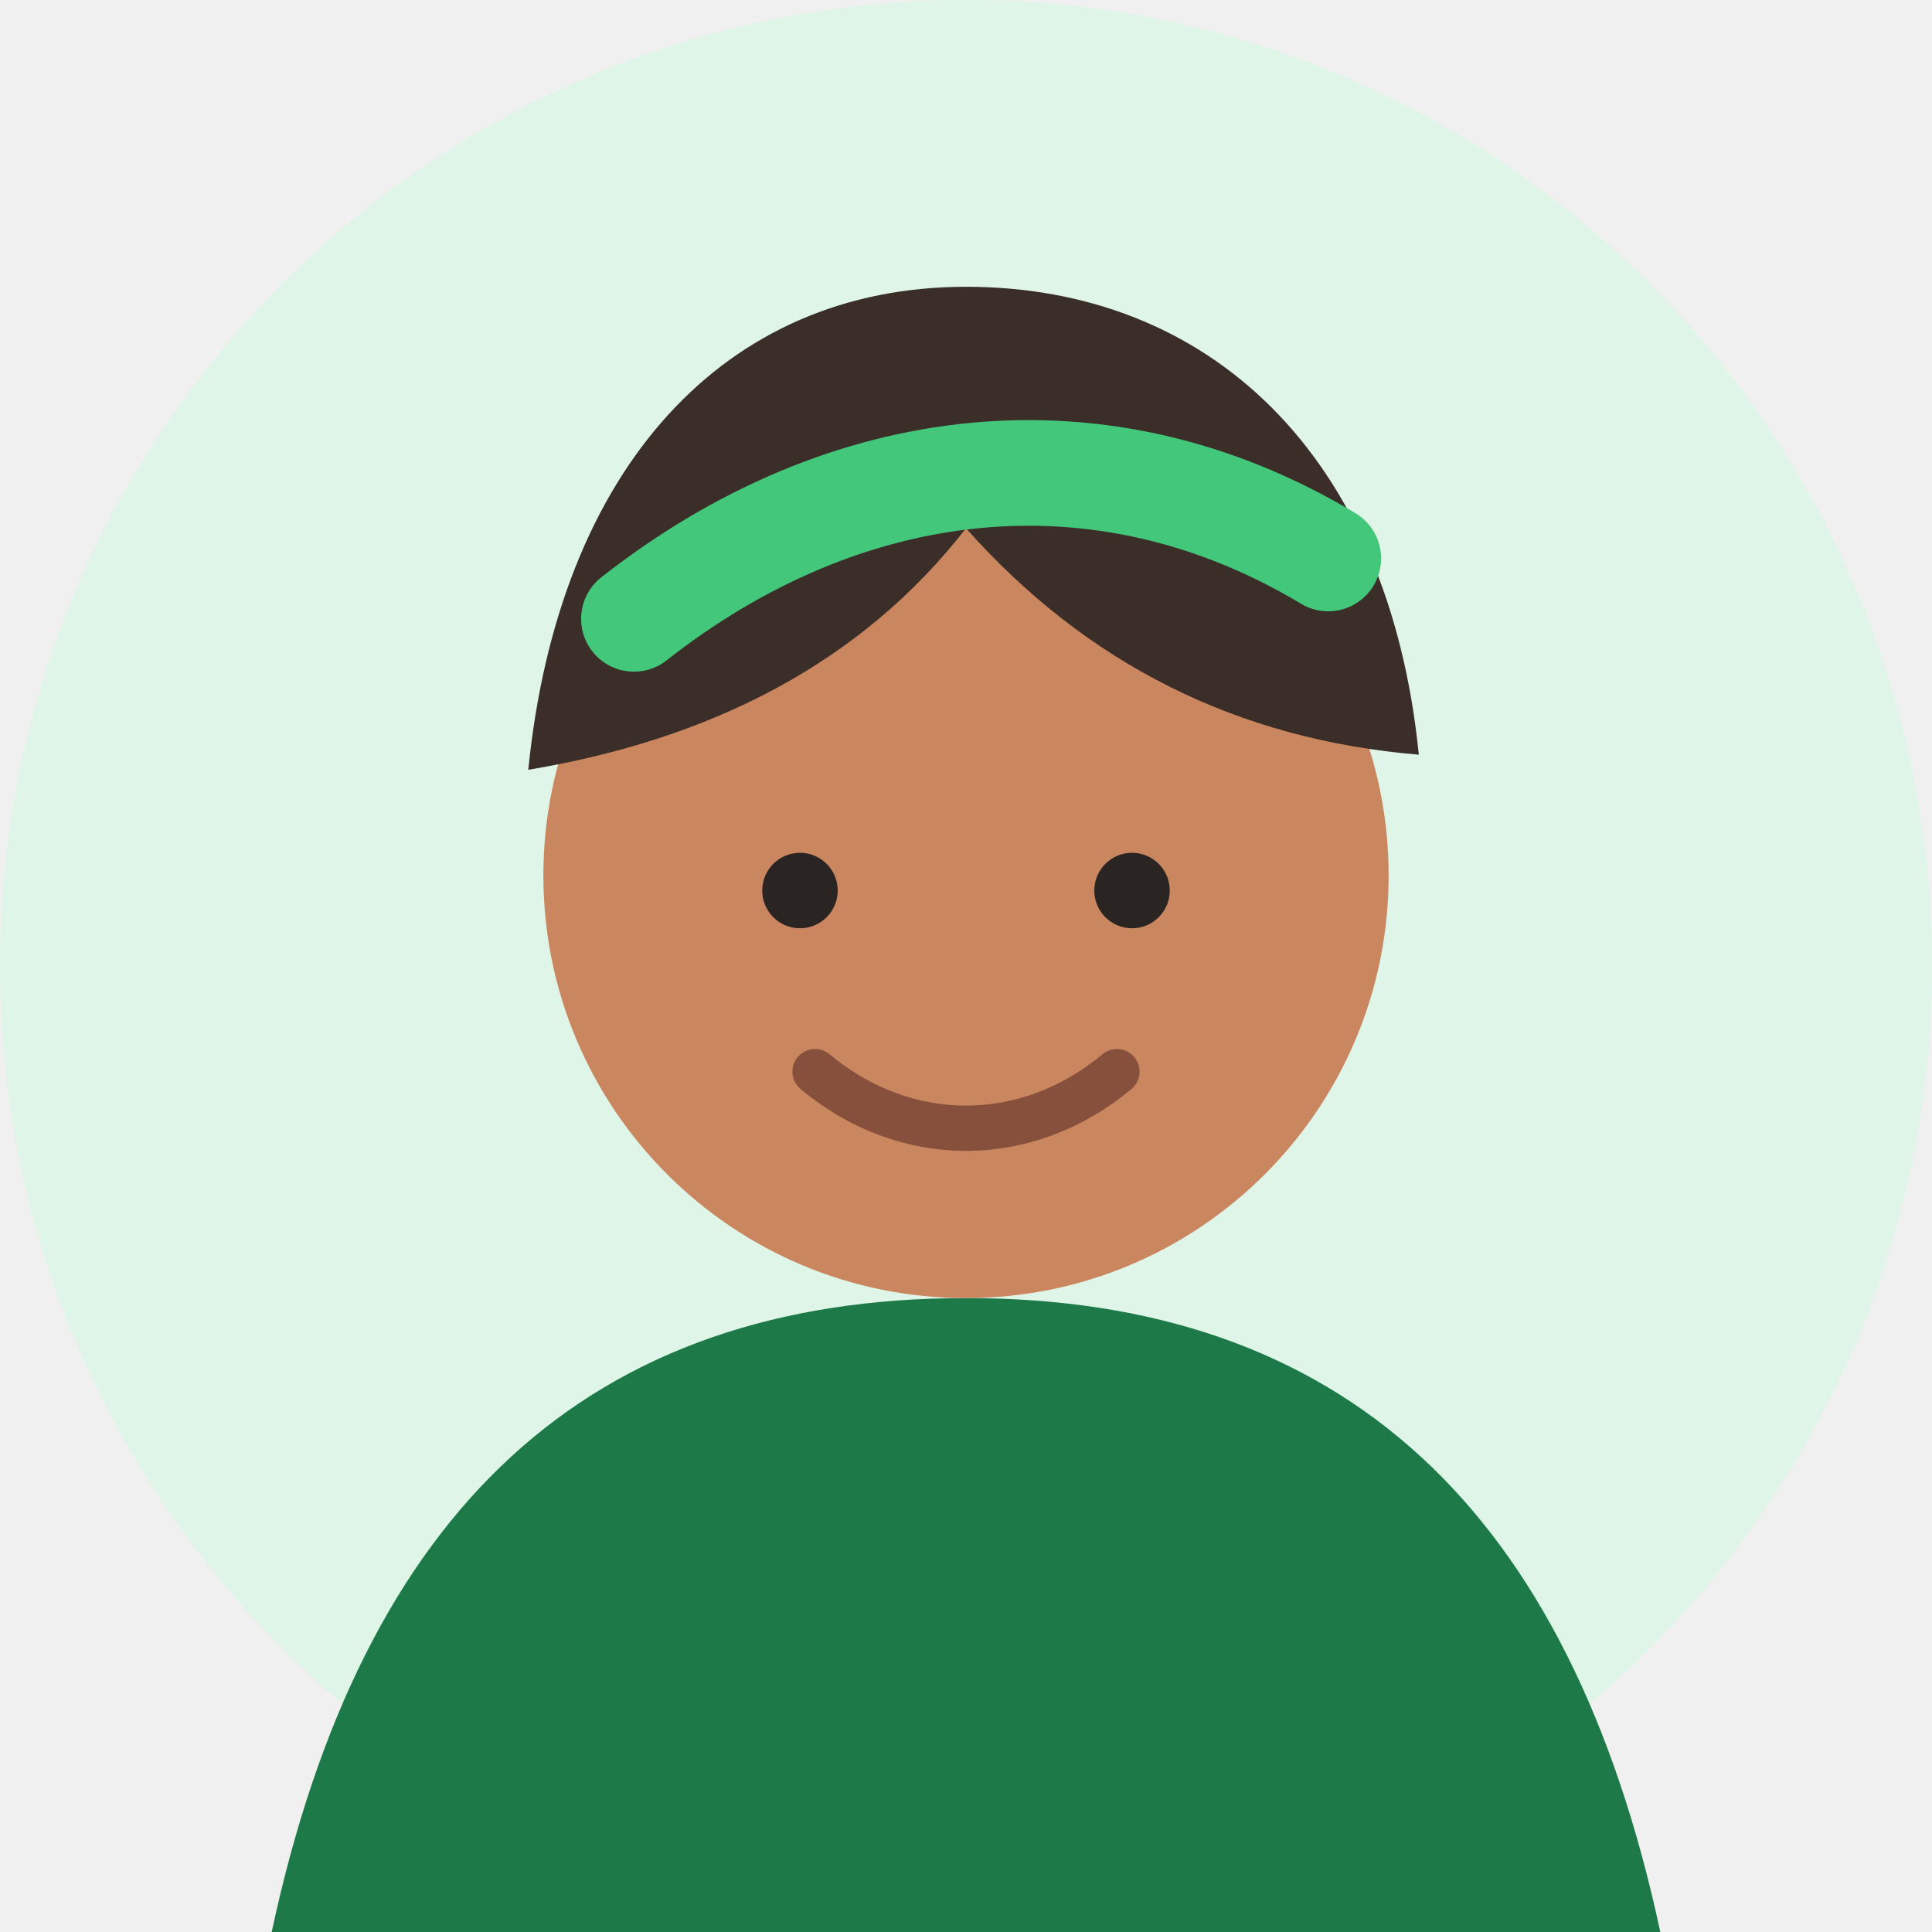
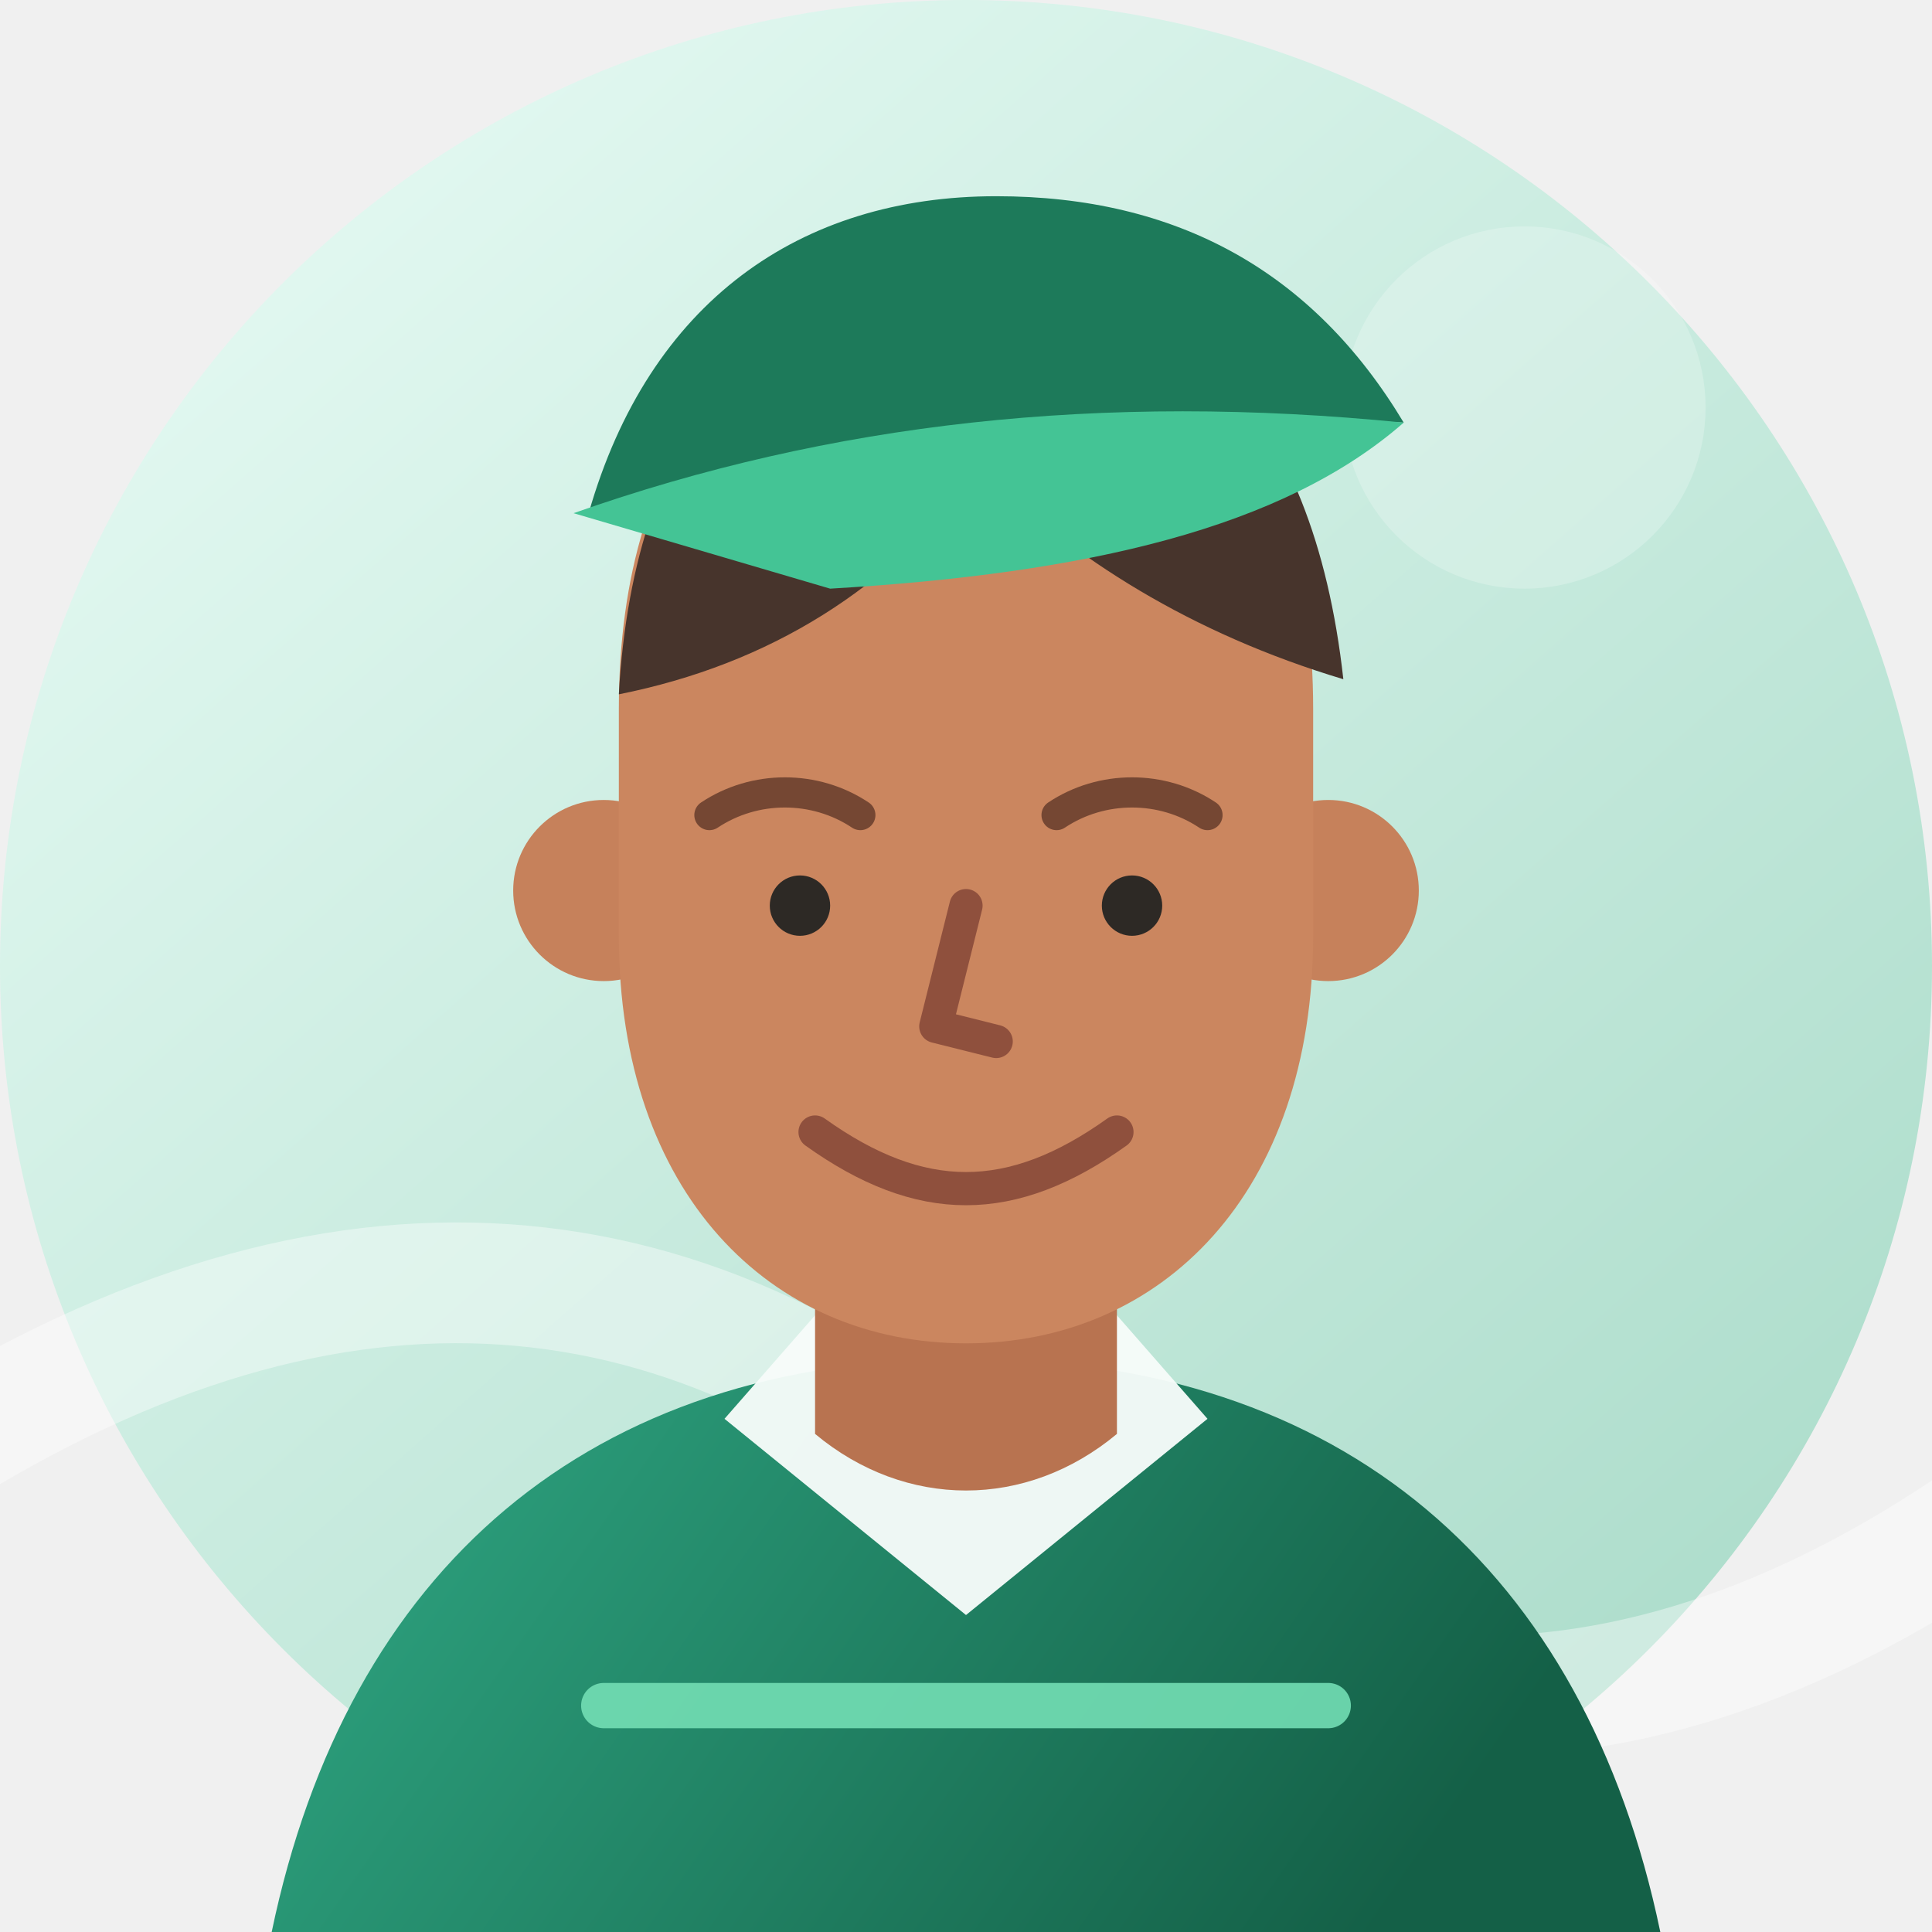
<svg xmlns="http://www.w3.org/2000/svg" viewBox="0 0 128 128" role="img" aria-labelledby="title">
-   <circle cx="64" cy="64" r="64" fill="#dff5e7" />
-   <path d="M18 128c6-28 21-42 46-42s40 14 46 42" fill="#1d7a48" />
-   <circle cx="64" cy="58" r="28" fill="#c9865f" />
-   <path d="M35 51c2-20 13-32 29-32s28 11 30 31c-12-1-22-6-30-15-7 9-17 14-29 16Z" fill="#3b2d28" />
-   <path d="M42 41c14-11 31-13 46-4" fill="none" stroke="#43c77a" stroke-width="7" stroke-linecap="round" />
-   <circle cx="53" cy="59" r="2.5" fill="#2a2522" />
-   <circle cx="75" cy="59" r="2.5" fill="#2a2522" />
-   <path d="M54 71c6 5 14 5 20 0" fill="none" stroke="#86503d" stroke-width="3" stroke-linecap="round" />
+   <defs>
+     <linearGradient id="bg" x1="15" y1="9" x2="112" y2="119" gradientUnits="userSpaceOnUse">
+       <stop stop-color="#e4f9f2" />
+       <stop offset="1" stop-color="#abdcca" />
+     </linearGradient>
+     <linearGradient id="shirt" x1="38" y1="91" x2="91" y2="128" gradientUnits="userSpaceOnUse">
+       <stop stop-color="#2a9a78" />
+       <stop offset="1" stop-color="#146047" />
+     </linearGradient>
+   </defs>
+   <circle cx="64" cy="64" r="64" fill="url(#bg)" />
+   <path d="M-7 98c27-18 51-17 72 1s45 18 70-1" fill="none" stroke="#fff" stroke-width="8" opacity=".4" />
+   <circle cx="101" cy="27" r="12" fill="#fff" opacity=".22" />
+   <path d="M18 128c5-24 21-38 46-38s41 14 46 38" fill="url(#shirt)" />
+   <path d="M48 94l16 13 16-13-7-8H55Z" fill="#f7fcfa" opacity=".96" />
+   <path d="M54 77h20v18c-6 5-14 5-20 0Z" fill="#b87350" />
+   <circle cx="40" cy="59" r="6" fill="#c6815b" />
+   <circle cx="88" cy="59" r="6" fill="#c6815b" />
+   <path d="M41 47c0-18 9-28 23-28s23 10 23 28v15c0 17-10 27-23 27S41 79 41 62Z" fill="#cb865f" />
+   <path d="M41 46c1-18 10-28 23-28 14 0 23 9 25 27-10-3-18-8-24-14-6 8-14 13-24 15Z" fill="#47342c" />
+   <path d="M39 34c4-14 14-21 27-21 12 0 21 5 27 15-17-1-35 1-54 6Z" fill="#1d7a5a" />
+   <path d="M38 34c17-6 35-8 55-6-8 7-21 10-38 11Z" fill="#44c495" />
+   <path d="M47 54c3-2 7-2 10 0m13 0c3-2 7-2 10 0" fill="none" stroke="#754733" stroke-width="2" stroke-linecap="round" />
+   <circle cx="53" cy="60" r="2" fill="#2d2925" />
+   <circle cx="75" cy="60" r="2" fill="#2d2925" />
+   <path d="M64 60l-2 8 4 1M54 75c7 5 13 5 20 0" fill="none" stroke="#8f503d" stroke-width="2.2" stroke-linecap="round" stroke-linejoin="round" />
+   <path d="M40 113h48" stroke="#72deb4" stroke-width="3" stroke-linecap="round" opacity=".9" />
</svg>
